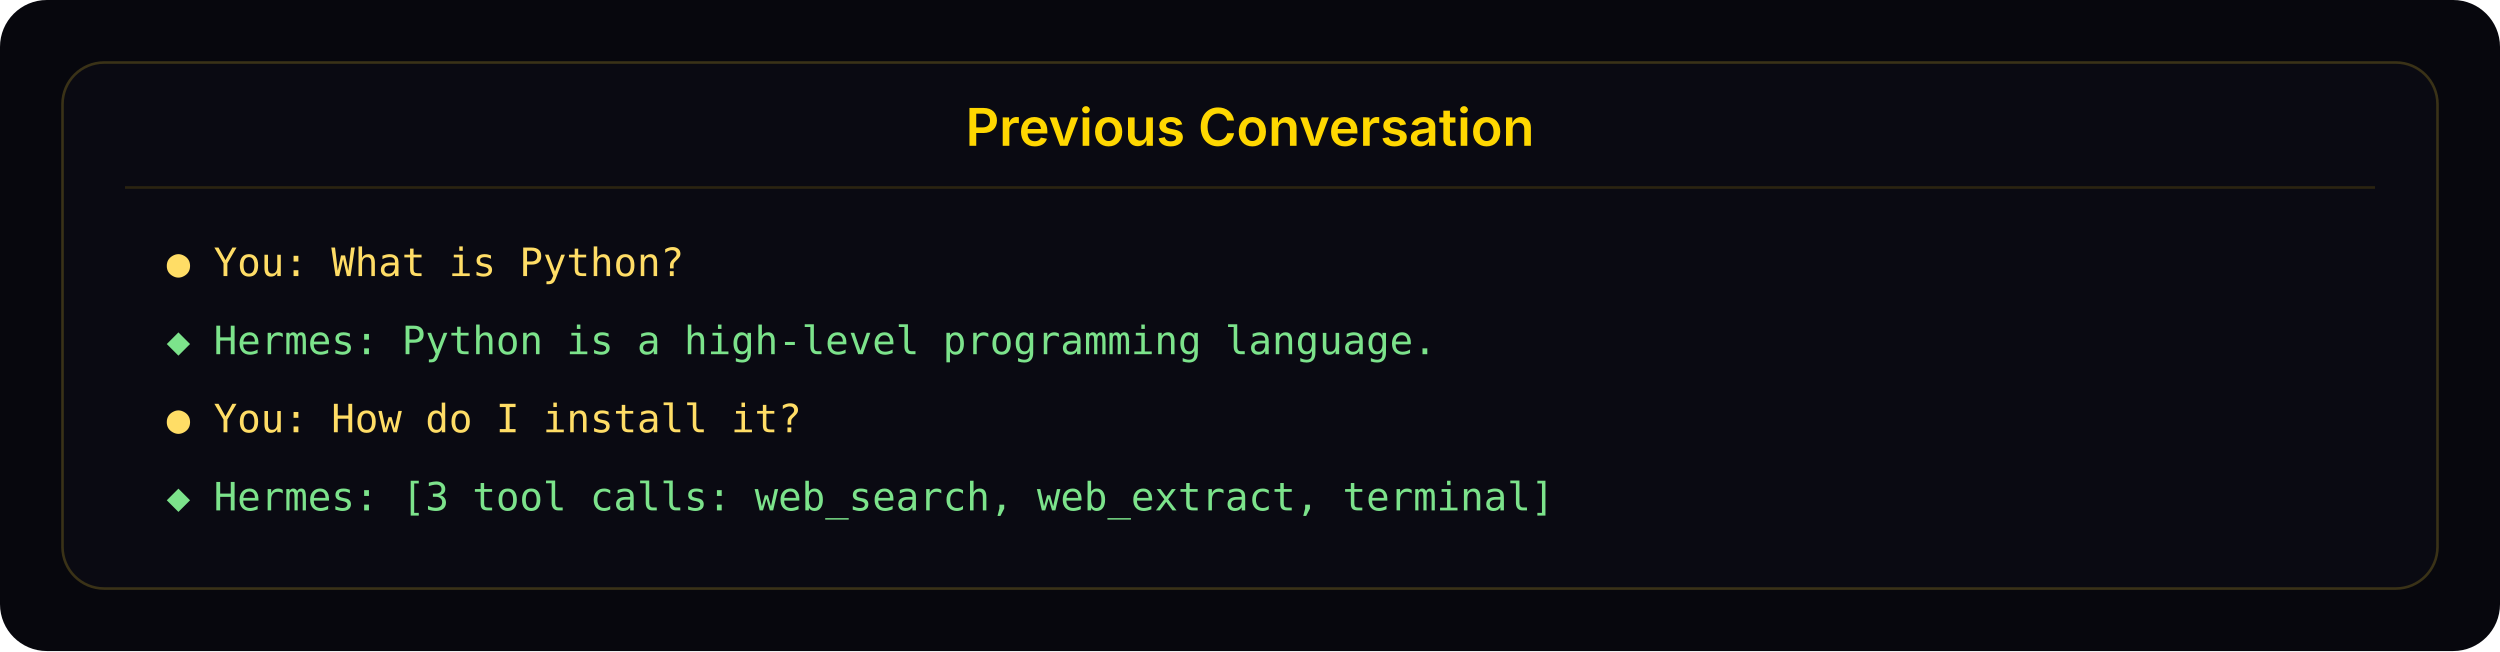
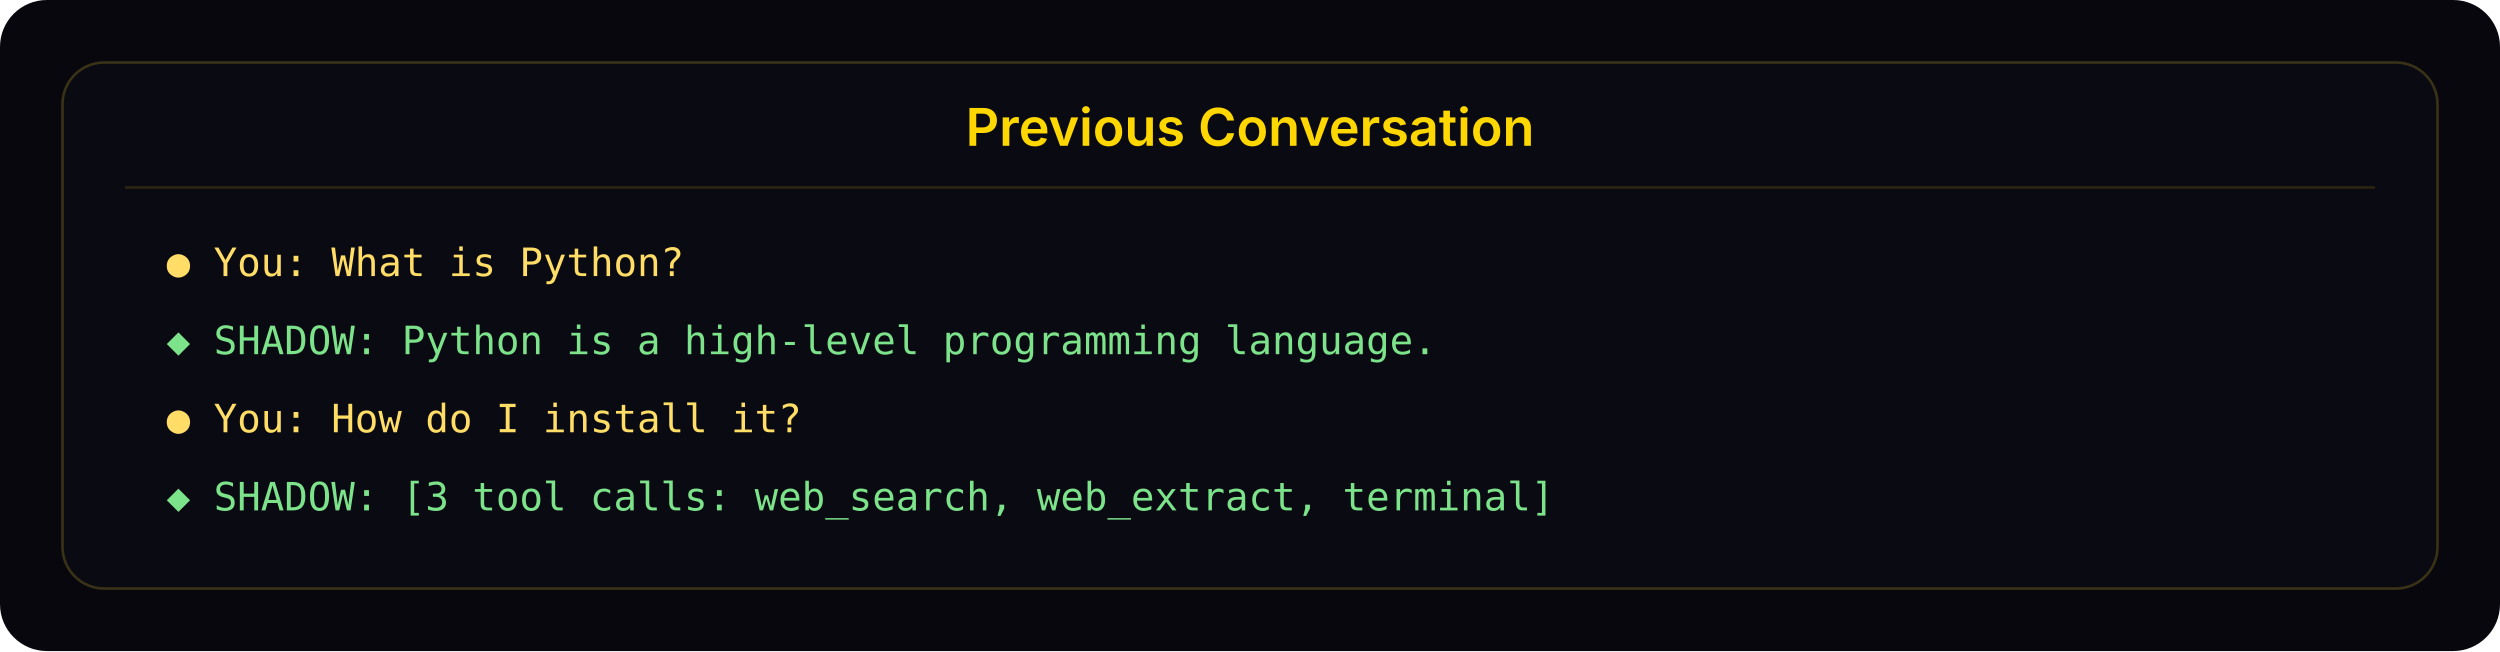
<svg xmlns="http://www.w3.org/2000/svg" width="960" height="250" viewBox="0 0 960 250" role="img" aria-labelledby="title desc">
  <rect width="960" height="250" rx="18" fill="#07070d" />
  <rect x="24" y="24" width="912" height="202" rx="16" fill="#0a0a12" stroke="#3a3217" />
  <text x="480" y="56" text-anchor="middle" fill="#ffd700" font-family="Inter, sans-serif" font-size="20" font-weight="600">Previous Conversation</text>
  <line x1="48" y1="72" x2="912" y2="72" stroke="#2b2410" />
  <text x="64" y="106" fill="#ffdd66" font-family="JetBrains Mono, monospace" font-size="15">● You: What is Python?</text>
-   <text x="64" y="136" fill="#7ce38b" font-family="JetBrains Mono, monospace" font-size="15">◆ Hermes: Python is a high-level programming language.</text>
+   <text x="64" y="136" fill="#7ce38b" font-family="JetBrains Mono, monospace" font-size="15">◆ SHADOW: Python is a high-level programming language.</text>
  <text x="64" y="166" fill="#ffdd66" font-family="JetBrains Mono, monospace" font-size="15">● You: How do I install it?</text>
-   <text x="64" y="196" fill="#7ce38b" font-family="JetBrains Mono, monospace" font-size="15">◆ Hermes: [3 tool calls: web_search, web_extract, terminal]</text>
+   <text x="64" y="196" fill="#7ce38b" font-family="JetBrains Mono, monospace" font-size="15">◆ SHADOW: [3 tool calls: web_search, web_extract, terminal]</text>
</svg>
